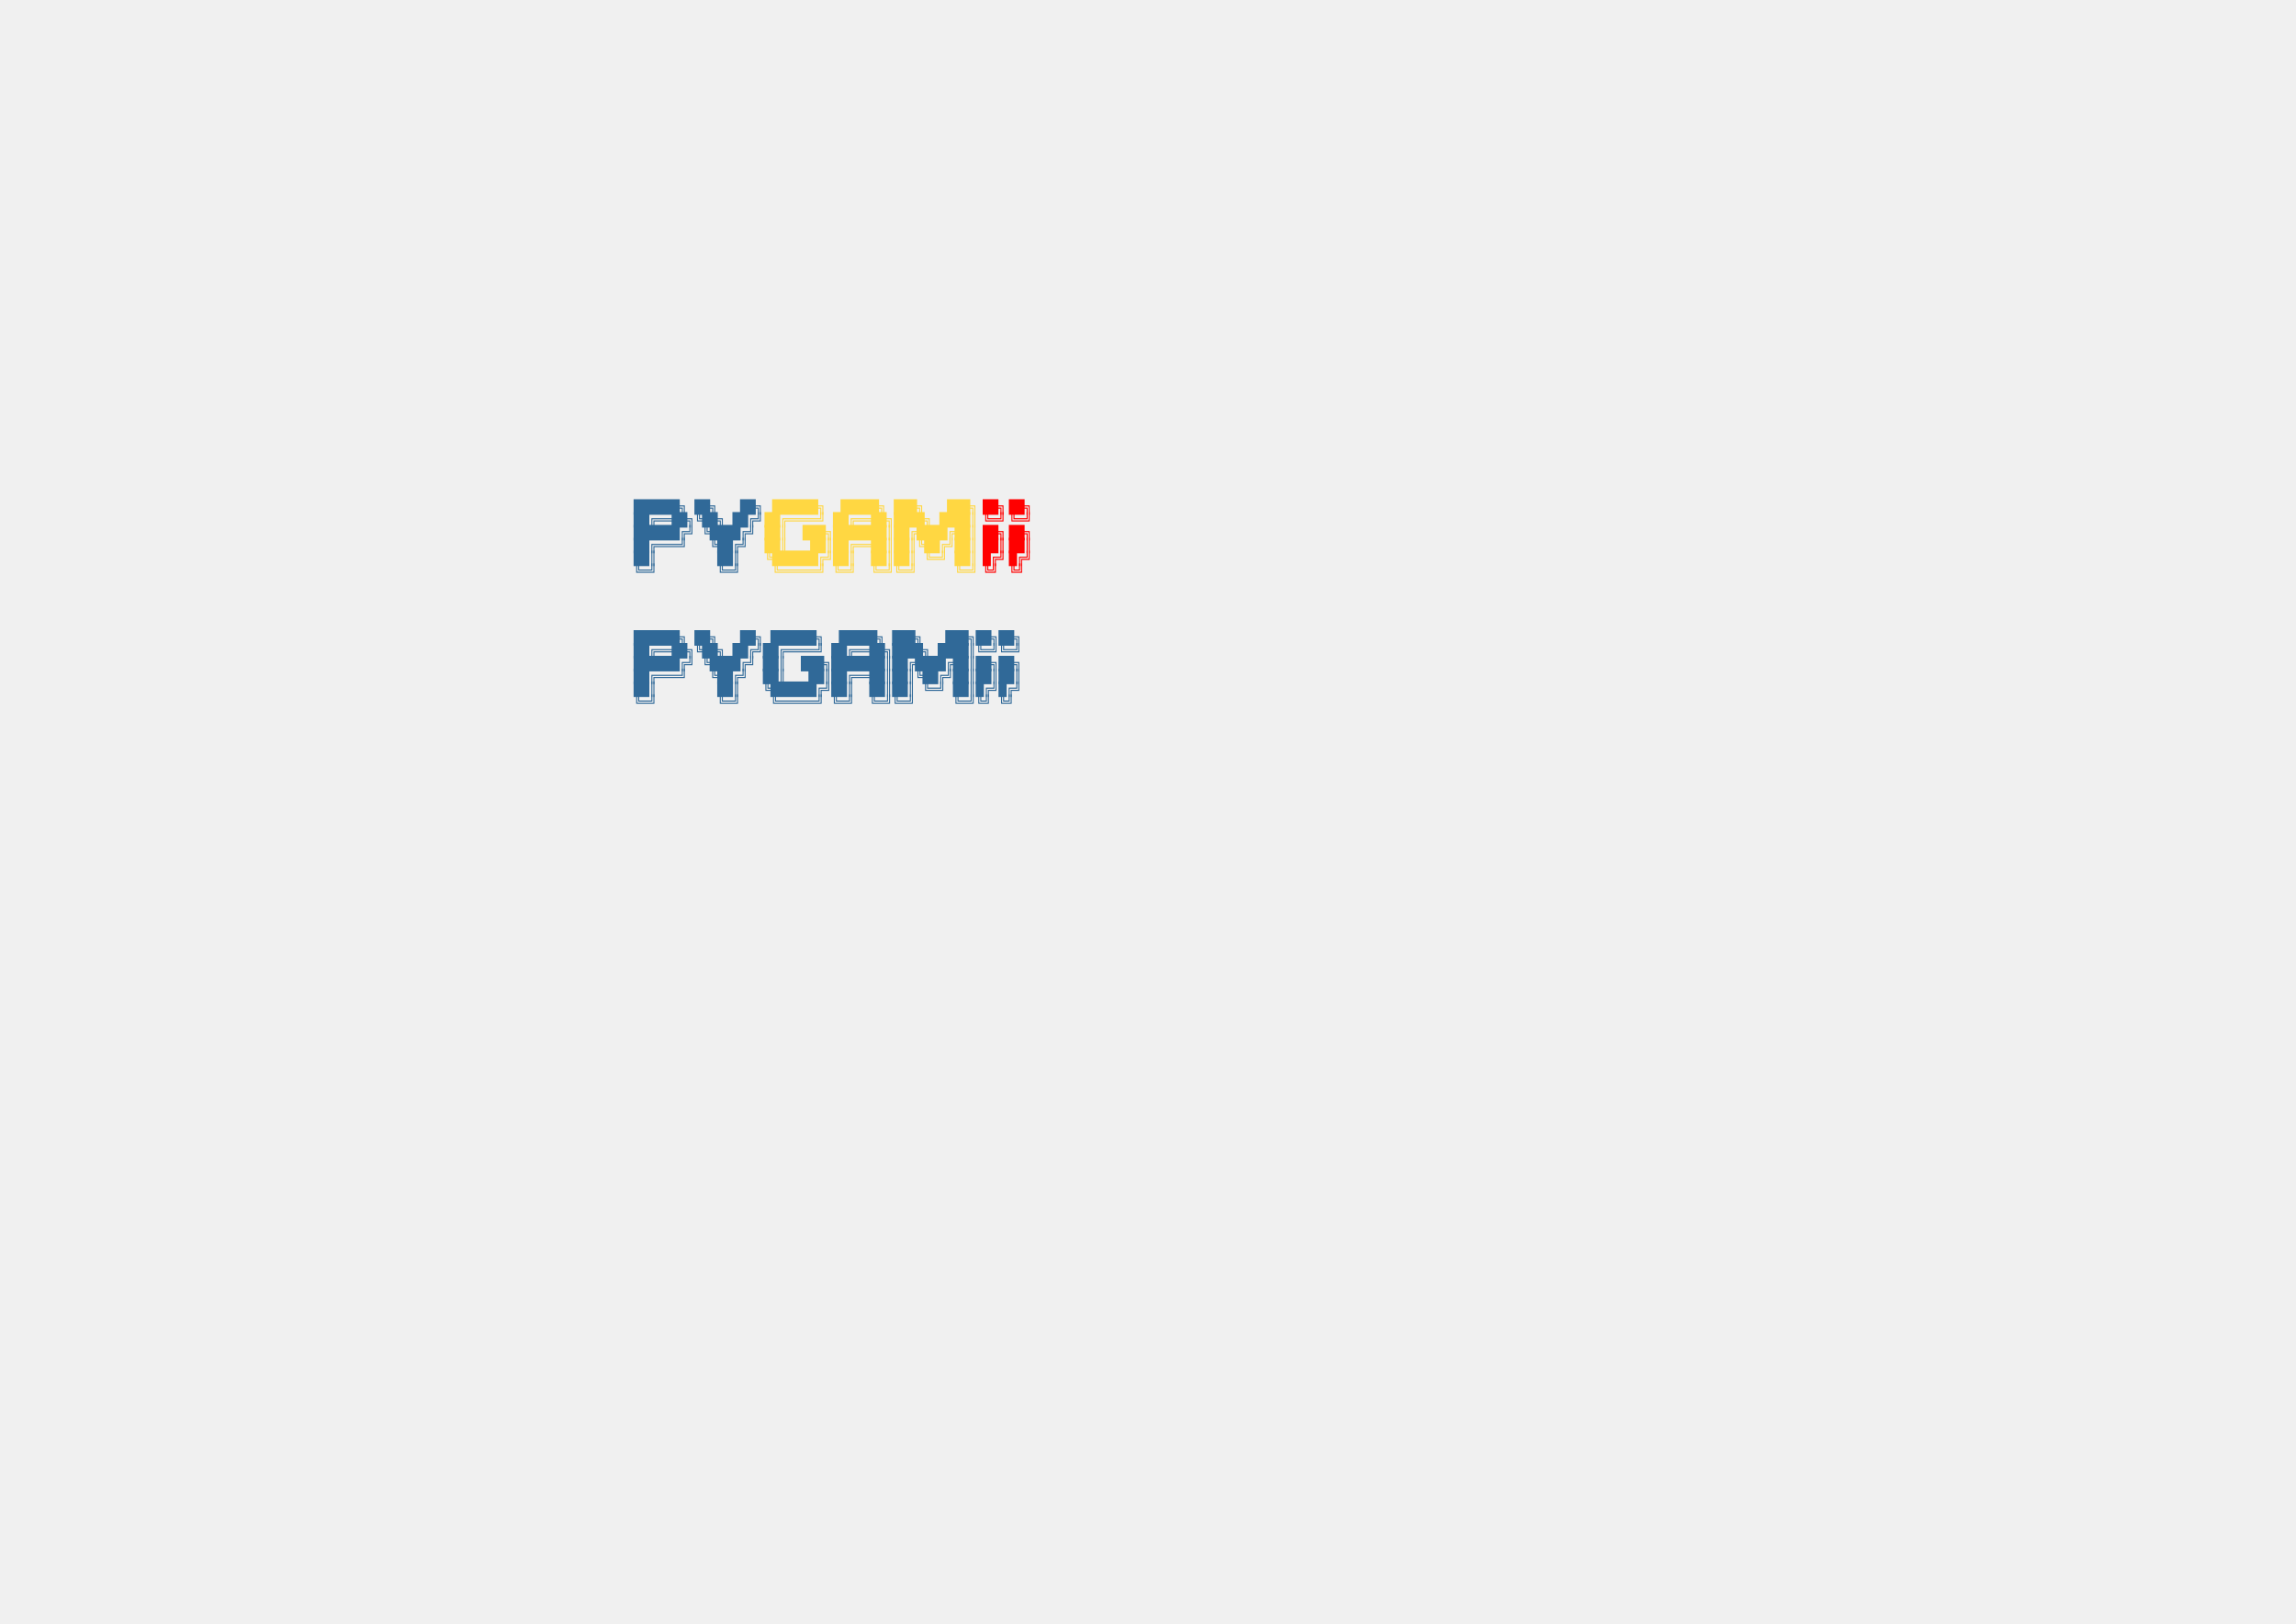
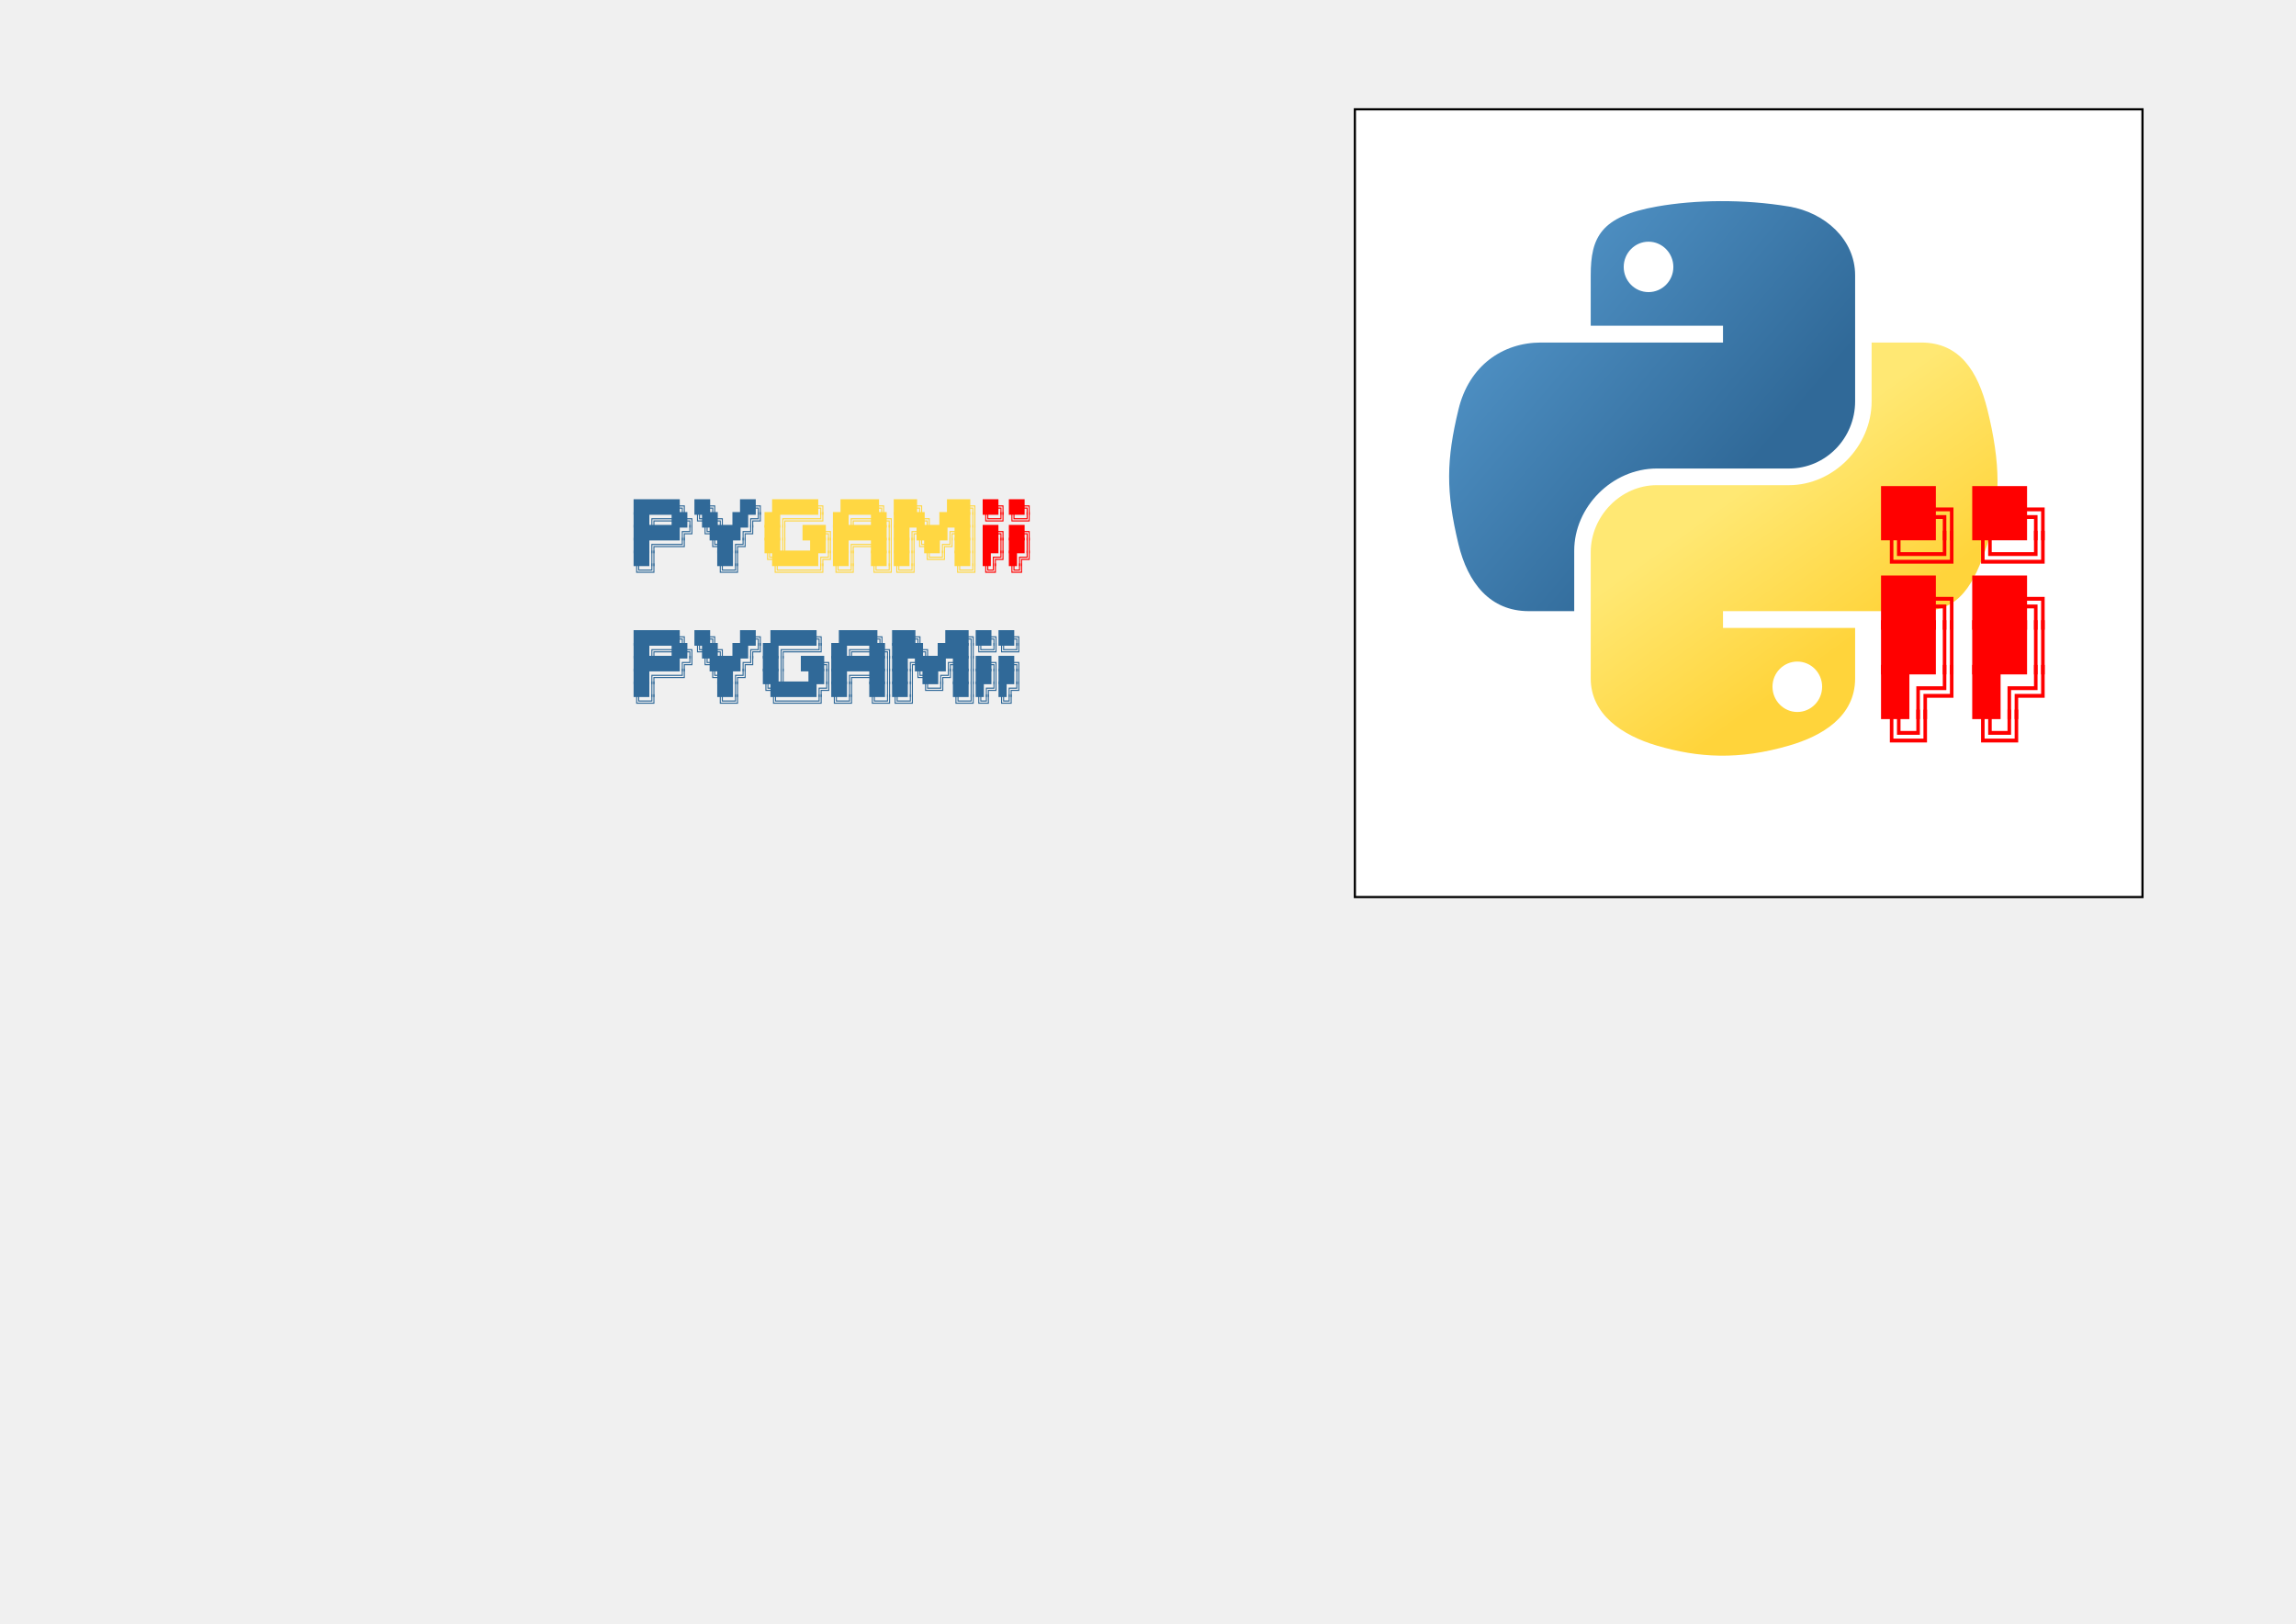
- <svg xmlns="http://www.w3.org/2000/svg" width="1052.362" height="744.094" id="svg2" version="1.1">
-   <defs id="defs4" />
+ <svg xmlns="http://www.w3.org/2000/svg" xmlns:xlink="http://www.w3.org/1999/xlink" width="1052.362" height="744.094" id="svg2" version="1.1">
+   <defs id="defs4">
+     <linearGradient x1="26.649" y1="20.604" x2="135.665" y2="114.398" id="linearGradient1478" xlink:href="#linearGradient4689" gradientUnits="userSpaceOnUse" gradientTransform="matrix(0.562541,0,0,0.567972,-9.399749,-5.305317)" />
+     <linearGradient id="linearGradient4689">
+       <stop style="stop-color:#5a9fd4;stop-opacity:1" offset="0" id="stop4691" />
+       <stop style="stop-color:#306998;stop-opacity:1" offset="1" id="stop4693" />
+     </linearGradient>
+     <linearGradient x1="150.961" y1="192.352" x2="112.031" y2="137.273" id="linearGradient1475" xlink:href="#linearGradient4671" gradientUnits="userSpaceOnUse" gradientTransform="matrix(1.272048,0,0,1.284328,630.3019,373.9773)" />
+     <linearGradient id="linearGradient4671">
+       <stop style="stop-color:#ffd43b;stop-opacity:1" offset="0" id="stop4673" />
+       <stop style="stop-color:#ffe873;stop-opacity:1" offset="1" id="stop4675" />
+     </linearGradient>
+     <linearGradient y2="114.398" x2="135.665" y1="20.604" x1="26.649" gradientTransform="matrix(1.272048,0,0,1.284328,630.3019,373.9773)" gradientUnits="userSpaceOnUse" id="linearGradient3249" xlink:href="#linearGradient4689" />
+   </defs>
  <g id="layer1" transform="translate(0,-308.2677)">
    <text xml:space="preserve" style="font-size:6.001px;font-style:normal;font-weight:normal;line-height:125%;letter-spacing:0px;word-spacing:0px;fill:#306998;fill-opacity:1;stroke:none;font-family:Sans" x="290.469" y="542.675" id="text3360">
      <tspan x="290.469" y="542.675" id="tspan3404" style="font-style:normal;font-variant:normal;font-weight:normal;font-stretch:normal;line-height:98%;letter-spacing:-0.13px;fill:#306998;fill-opacity:1;stroke:none;font-family:Monospace;-inkscape-font-specification:Monospace">██████╗ ██╗   ██╗</tspan>
      <tspan x="290.469" y="548.555" style="font-style:normal;font-variant:normal;font-weight:normal;font-stretch:normal;line-height:98%;letter-spacing:-0.13px;fill:#306998;fill-opacity:1;stroke:none;font-family:Monospace;-inkscape-font-specification:Monospace" id="tspan4302">██╔══██╗╚██╗ ██╔╝</tspan>
      <tspan x="290.469" y="554.436" style="font-style:normal;font-variant:normal;font-weight:normal;font-stretch:normal;line-height:98%;letter-spacing:-0.13px;fill:#306998;fill-opacity:1;stroke:none;font-family:Monospace;-inkscape-font-specification:Monospace" id="tspan4304">██████╔╝ ╚████╔╝ </tspan>
      <tspan x="290.469" y="560.317" style="font-style:normal;font-variant:normal;font-weight:normal;font-stretch:normal;line-height:98%;letter-spacing:-0.13px;fill:#306998;fill-opacity:1;stroke:none;font-family:Monospace;-inkscape-font-specification:Monospace" id="tspan4306">██╔═══╝   ╚██╔╝  </tspan>
      <tspan x="290.469" y="566.198" style="font-style:normal;font-variant:normal;font-weight:normal;font-stretch:normal;line-height:98%;letter-spacing:-0.13px;fill:#306998;fill-opacity:1;stroke:none;font-family:Monospace;-inkscape-font-specification:Monospace" id="tspan4308">██║        ██║   </tspan>
      <tspan x="290.469" y="572.079" style="font-style:normal;font-variant:normal;font-weight:normal;font-stretch:normal;line-height:98%;letter-spacing:-0.13px;fill:#306998;fill-opacity:1;stroke:none;font-family:Monospace;-inkscape-font-specification:Monospace" id="tspan4310">╚═╝        ╚═╝   </tspan>
-       <tspan x="290.469" y="577.959" style="font-style:normal;font-variant:normal;font-weight:normal;font-stretch:normal;line-height:98%;letter-spacing:-0.13px;fill:#306998;fill-opacity:1;stroke:none;font-family:Monospace;-inkscape-font-specification:Monospace" id="tspan4312">                 </tspan>
+       <tspan x="290.469" y="577.959" style="font-style:normal;font-variant:normal;font-weight:normal;font-stretch:normal;line-height:98%;letter-spacing:-0.13px;fill:#306998;fill-opacity:1;stroke:none;font-family:Monospace;-inkscape-font-specification:Monospace" id="tspan4312" />
    </text>
    <text id="text5082" y="542.675" x="350.469" style="font-size:6.001px;font-style:normal;font-weight:normal;line-height:98%;letter-spacing:0px;word-spacing:0px;fill:#ffd742;fill-opacity:1;stroke:none;font-family:Sans" xml:space="preserve">
      <tspan id="tspan5096" style="font-style:normal;font-variant:normal;font-weight:normal;font-stretch:normal;line-height:98%;letter-spacing:-0.13px;fill:#ffd742;fill-opacity:1;stroke:none;font-family:Monospace;-inkscape-font-specification:Monospace" y="542.675" x="350.469"> ██████╗  █████╗ ███╗   ███╗</tspan>
      <tspan style="font-style:normal;font-variant:normal;font-weight:normal;font-stretch:normal;line-height:98%;letter-spacing:-0.13px;fill:#ffd742;fill-opacity:1;stroke:none;font-family:Monospace;-inkscape-font-specification:Monospace" y="548.555" x="350.469" id="tspan5125">██╔════╝ ██╔══██╗████╗ ████║</tspan>
      <tspan style="font-style:normal;font-variant:normal;font-weight:normal;font-stretch:normal;line-height:98%;letter-spacing:-0.13px;fill:#ffd742;fill-opacity:1;stroke:none;font-family:Monospace;-inkscape-font-specification:Monospace" y="554.436" x="350.469" id="tspan5127">██║  ███╗███████║██╔████╔██║</tspan>
      <tspan style="font-style:normal;font-variant:normal;font-weight:normal;font-stretch:normal;line-height:98%;letter-spacing:-0.13px;fill:#ffd742;fill-opacity:1;stroke:none;font-family:Monospace;-inkscape-font-specification:Monospace" y="560.317" x="350.469" id="tspan5129">██║   ██║██╔══██║██║╚██╔╝██║</tspan>
      <tspan style="font-style:normal;font-variant:normal;font-weight:normal;font-stretch:normal;line-height:98%;letter-spacing:-0.13px;fill:#ffd742;fill-opacity:1;stroke:none;font-family:Monospace;-inkscape-font-specification:Monospace" y="566.198" x="350.469" id="tspan5131">╚██████╔╝██║  ██║██║ ╚═╝ ██║</tspan>
      <tspan style="font-style:normal;font-variant:normal;font-weight:normal;font-stretch:normal;line-height:98%;letter-spacing:-0.13px;fill:#ffd742;fill-opacity:1;stroke:none;font-family:Monospace;-inkscape-font-specification:Monospace" y="572.079" x="350.469" id="tspan5133"> ╚═════╝ ╚═╝  ╚═╝╚═╝     ╚═╝</tspan>
-       <tspan style="font-style:normal;font-variant:normal;font-weight:normal;font-stretch:normal;line-height:98%;letter-spacing:-0.13px;fill:#ffd742;fill-opacity:1;stroke:none;font-family:Monospace;-inkscape-font-specification:Monospace" y="577.959" x="350.469" id="tspan5135">                            </tspan>
+       <tspan style="font-style:normal;font-variant:normal;font-weight:normal;font-stretch:normal;line-height:98%;letter-spacing:-0.13px;fill:#ffd742;fill-opacity:1;stroke:none;font-family:Monospace;-inkscape-font-specification:Monospace" y="577.959" x="350.469" id="tspan5135" />
    </text>
    <text xml:space="preserve" style="font-size:6.001px;font-style:normal;font-weight:normal;line-height:98%;letter-spacing:0px;word-spacing:0px;fill:#2c5aa0;fill-opacity:1;stroke:none;font-family:Sans" x="450.469" y="542.675" id="text5137">
      <tspan id="tspan5151" x="450.469" y="542.675" style="font-style:normal;font-variant:normal;font-weight:normal;font-stretch:normal;line-height:98%;letter-spacing:-0.13px;fill:#ff0000;stroke:none;font-family:Monospace;-inkscape-font-specification:Monospace">██╗</tspan>
      <tspan x="450.469" y="548.555" style="font-style:normal;font-variant:normal;font-weight:normal;font-stretch:normal;line-height:98%;letter-spacing:-0.13px;fill:#ff0000;stroke:none;font-family:Monospace;-inkscape-font-specification:Monospace" id="tspan5194">╚═╝</tspan>
      <tspan x="450.469" y="554.436" style="font-style:normal;font-variant:normal;font-weight:normal;font-stretch:normal;line-height:98%;letter-spacing:-0.13px;fill:#ff0000;stroke:none;font-family:Monospace;-inkscape-font-specification:Monospace" id="tspan5182">██╗ </tspan>
      <tspan x="450.469" y="560.317" style="font-style:normal;font-variant:normal;font-weight:normal;font-stretch:normal;line-height:98%;letter-spacing:-0.13px;fill:#ff0000;stroke:none;font-family:Monospace;-inkscape-font-specification:Monospace" id="tspan5184">██║</tspan>
      <tspan x="450.469" y="566.198" style="font-style:normal;font-variant:normal;font-weight:normal;font-stretch:normal;line-height:98%;letter-spacing:-0.13px;fill:#ff0000;stroke:none;font-family:Monospace;-inkscape-font-specification:Monospace" id="tspan5186">█╔╝</tspan>
      <tspan x="450.469" y="572.079" style="font-style:normal;font-variant:normal;font-weight:normal;font-stretch:normal;line-height:98%;letter-spacing:-0.13px;fill:#ff0000;stroke:none;font-family:Monospace;-inkscape-font-specification:Monospace" id="tspan5188">╚╝</tspan>
      <tspan x="450.469" y="577.959" style="font-style:normal;font-variant:normal;font-weight:normal;font-stretch:normal;line-height:98%;letter-spacing:-0.13px;fill:#ff0000;stroke:none;font-family:Monospace;-inkscape-font-specification:Monospace" id="tspan5190" />
    </text>
    <text id="text5368" y="466.579" x="101.76" style="font-size:6.001px;font-style:normal;font-weight:normal;line-height:98%;letter-spacing:0px;word-spacing:0px;fill:#cccccc;fill-opacity:1;stroke:none;font-family:Sans" xml:space="preserve">
      <tspan style="font-style:normal;font-variant:normal;font-weight:normal;font-stretch:normal;line-height:98%;letter-spacing:-0.13px;fill:#cccccc;fill-opacity:1;stroke:none;font-family:Monospace;-inkscape-font-specification:Monospace" y="466.579" x="101.76" id="tspan5433" />
    </text>
    <text id="text5455" y="542.675" x="462.469" style="font-size:6.001px;font-style:normal;font-weight:normal;line-height:98%;letter-spacing:0px;word-spacing:0px;fill:#2c5aa0;fill-opacity:1;stroke:none;font-family:Sans" xml:space="preserve">
      <tspan style="font-style:normal;font-variant:normal;font-weight:normal;font-stretch:normal;line-height:98%;letter-spacing:-0.13px;fill:#ff0000;stroke:none;font-family:Monospace;-inkscape-font-specification:Monospace" y="542.675" x="462.469" id="tspan5457">██╗</tspan>
      <tspan id="tspan5459" style="font-style:normal;font-variant:normal;font-weight:normal;font-stretch:normal;line-height:98%;letter-spacing:-0.13px;fill:#ff0000;stroke:none;font-family:Monospace;-inkscape-font-specification:Monospace" y="548.555" x="462.469">╚═╝</tspan>
      <tspan id="tspan5461" style="font-style:normal;font-variant:normal;font-weight:normal;font-stretch:normal;line-height:98%;letter-spacing:-0.13px;fill:#ff0000;stroke:none;font-family:Monospace;-inkscape-font-specification:Monospace" y="554.436" x="462.469">██╗ </tspan>
      <tspan id="tspan5463" style="font-style:normal;font-variant:normal;font-weight:normal;font-stretch:normal;line-height:98%;letter-spacing:-0.13px;fill:#ff0000;stroke:none;font-family:Monospace;-inkscape-font-specification:Monospace" y="560.317" x="462.469">██║</tspan>
      <tspan id="tspan5465" style="font-style:normal;font-variant:normal;font-weight:normal;font-stretch:normal;line-height:98%;letter-spacing:-0.13px;fill:#ff0000;stroke:none;font-family:Monospace;-inkscape-font-specification:Monospace" y="566.198" x="462.469">█╔╝</tspan>
      <tspan id="tspan5467" style="font-style:normal;font-variant:normal;font-weight:normal;font-stretch:normal;line-height:98%;letter-spacing:-0.13px;fill:#ff0000;stroke:none;font-family:Monospace;-inkscape-font-specification:Monospace" y="572.079" x="462.469">╚╝</tspan>
      <tspan id="tspan5469" style="font-style:normal;font-variant:normal;font-weight:normal;font-stretch:normal;line-height:98%;letter-spacing:-0.13px;fill:#ff0000;stroke:none;font-family:Monospace;-inkscape-font-specification:Monospace" y="577.959" x="462.469" />
    </text>
    <text id="text5522" y="602.675" x="290.469" style="font-size:6.001px;font-style:normal;font-weight:normal;line-height:125%;letter-spacing:0px;word-spacing:0px;fill:#306998;fill-opacity:1;stroke:none;font-family:Sans" xml:space="preserve">
      <tspan style="font-style:normal;font-variant:normal;font-weight:normal;font-stretch:normal;line-height:98%;letter-spacing:-0.13px;fill:#306998;fill-opacity:1;stroke:none;font-family:Monospace;-inkscape-font-specification:Monospace" id="tspan5524" y="602.675" x="290.469">██████╗ ██╗   ██╗ ██████╗  █████╗ ███╗   ███╗██╗██╗</tspan>
      <tspan id="tspan5526" style="font-style:normal;font-variant:normal;font-weight:normal;font-stretch:normal;line-height:98%;letter-spacing:-0.13px;fill:#306998;fill-opacity:1;stroke:none;font-family:Monospace;-inkscape-font-specification:Monospace" y="608.555" x="290.469">██╔══██╗╚██╗ ██╔╝██╔════╝ ██╔══██╗████╗ ████║╚═╝╚═╝</tspan>
      <tspan id="tspan5528" style="font-style:normal;font-variant:normal;font-weight:normal;font-stretch:normal;line-height:98%;letter-spacing:-0.13px;fill:#306998;fill-opacity:1;stroke:none;font-family:Monospace;-inkscape-font-specification:Monospace" y="614.436" x="290.469">██████╔╝ ╚████╔╝ ██║  ███╗███████║██╔████╔██║██╗██╗ </tspan>
      <tspan id="tspan5530" style="font-style:normal;font-variant:normal;font-weight:normal;font-stretch:normal;line-height:98%;letter-spacing:-0.13px;fill:#306998;fill-opacity:1;stroke:none;font-family:Monospace;-inkscape-font-specification:Monospace" y="620.317" x="290.469">██╔═══╝   ╚██╔╝  ██║   ██║██╔══██║██║╚██╔╝██║██║██║</tspan>
      <tspan id="tspan5532" style="font-style:normal;font-variant:normal;font-weight:normal;font-stretch:normal;line-height:98%;letter-spacing:-0.13px;fill:#306998;fill-opacity:1;stroke:none;font-family:Monospace;-inkscape-font-specification:Monospace" y="626.198" x="290.469">██║        ██║   ╚██████╔╝██║  ██║██║ ╚═╝ ██║█╔╝█╔╝</tspan>
      <tspan id="tspan5534" style="font-style:normal;font-variant:normal;font-weight:normal;font-stretch:normal;line-height:98%;letter-spacing:-0.13px;fill:#306998;fill-opacity:1;stroke:none;font-family:Monospace;-inkscape-font-specification:Monospace" y="632.079" x="290.469">╚═╝        ╚═╝    ╚═════╝ ╚═╝  ╚═╝╚═╝     ╚═╝╚╝ ╚╝</tspan>
-       <tspan id="tspan5536" style="font-style:normal;font-variant:normal;font-weight:normal;font-stretch:normal;line-height:98%;letter-spacing:-0.13px;fill:#306998;fill-opacity:1;stroke:none;font-family:Monospace;-inkscape-font-specification:Monospace" y="637.959" x="290.469">                 </tspan>
+       <tspan id="tspan5536" style="font-style:normal;font-variant:normal;font-weight:normal;font-stretch:normal;line-height:98%;letter-spacing:-0.13px;fill:#306998;fill-opacity:1;stroke:none;font-family:Monospace;-inkscape-font-specification:Monospace" y="637.959" x="290.469" />
    </text>
    <text xml:space="preserve" style="font-size:6.001px;font-style:normal;font-weight:normal;line-height:98%;letter-spacing:0px;word-spacing:0px;fill:#ffd742;fill-opacity:1;stroke:none;font-family:Sans" x="350.469" y="582.675" id="text5538">
      <tspan x="350.469" y="582.675" style="font-style:normal;font-variant:normal;font-weight:normal;font-stretch:normal;line-height:98%;letter-spacing:-0.13px;fill:#ffd742;fill-opacity:1;stroke:none;font-family:Monospace;-inkscape-font-specification:Monospace" id="tspan5540" />
      <tspan id="tspan5542" x="350.469" y="588.555" style="font-style:normal;font-variant:normal;font-weight:normal;font-stretch:normal;line-height:98%;letter-spacing:-0.13px;fill:#ffd742;fill-opacity:1;stroke:none;font-family:Monospace;-inkscape-font-specification:Monospace" />
      <tspan id="tspan5544" x="350.469" y="594.436" style="font-style:normal;font-variant:normal;font-weight:normal;font-stretch:normal;line-height:98%;letter-spacing:-0.13px;fill:#ffd742;fill-opacity:1;stroke:none;font-family:Monospace;-inkscape-font-specification:Monospace" />
      <tspan id="tspan5546" x="350.469" y="600.317" style="font-style:normal;font-variant:normal;font-weight:normal;font-stretch:normal;line-height:98%;letter-spacing:-0.13px;fill:#ffd742;fill-opacity:1;stroke:none;font-family:Monospace;-inkscape-font-specification:Monospace" />
      <tspan id="tspan5548" x="350.469" y="606.198" style="font-style:normal;font-variant:normal;font-weight:normal;font-stretch:normal;line-height:98%;letter-spacing:-0.13px;fill:#ffd742;fill-opacity:1;stroke:none;font-family:Monospace;-inkscape-font-specification:Monospace" />
      <tspan id="tspan5550" x="350.469" y="612.079" style="font-style:normal;font-variant:normal;font-weight:normal;font-stretch:normal;line-height:98%;letter-spacing:-0.13px;fill:#ffd742;fill-opacity:1;stroke:none;font-family:Monospace;-inkscape-font-specification:Monospace" />
-       <tspan id="tspan5552" x="350.469" y="617.959" style="font-style:normal;font-variant:normal;font-weight:normal;font-stretch:normal;line-height:98%;letter-spacing:-0.13px;fill:#ffd742;fill-opacity:1;stroke:none;font-family:Monospace;-inkscape-font-specification:Monospace">                            </tspan>
+       <tspan id="tspan5552" x="350.469" y="617.959" style="font-style:normal;font-variant:normal;font-weight:normal;font-stretch:normal;line-height:98%;letter-spacing:-0.13px;fill:#ffd742;fill-opacity:1;stroke:none;font-family:Monospace;-inkscape-font-specification:Monospace" />
    </text>
    <text id="text5554" y="582.675" x="450.469" style="font-size:6.001px;font-style:normal;font-weight:normal;line-height:98%;letter-spacing:0px;word-spacing:0px;fill:#2c5aa0;fill-opacity:1;stroke:none;font-family:Sans" xml:space="preserve">
      <tspan style="font-style:normal;font-variant:normal;font-weight:normal;font-stretch:normal;line-height:98%;letter-spacing:-0.13px;fill:#ff0000;stroke:none;font-family:Monospace;-inkscape-font-specification:Monospace" y="582.675" x="450.469" id="tspan5556" />
      <tspan id="tspan5558" style="font-style:normal;font-variant:normal;font-weight:normal;font-stretch:normal;line-height:98%;letter-spacing:-0.13px;fill:#ff0000;stroke:none;font-family:Monospace;-inkscape-font-specification:Monospace" y="588.555" x="450.469" />
      <tspan id="tspan5560" style="font-style:normal;font-variant:normal;font-weight:normal;font-stretch:normal;line-height:98%;letter-spacing:-0.13px;fill:#ff0000;stroke:none;font-family:Monospace;-inkscape-font-specification:Monospace" y="594.436" x="450.469" />
      <tspan id="tspan5562" style="font-style:normal;font-variant:normal;font-weight:normal;font-stretch:normal;line-height:98%;letter-spacing:-0.13px;fill:#ff0000;stroke:none;font-family:Monospace;-inkscape-font-specification:Monospace" y="600.317" x="450.469" />
      <tspan id="tspan5564" style="font-style:normal;font-variant:normal;font-weight:normal;font-stretch:normal;line-height:98%;letter-spacing:-0.13px;fill:#ff0000;stroke:none;font-family:Monospace;-inkscape-font-specification:Monospace" y="606.198" x="450.469" />
      <tspan id="tspan5568" style="font-style:normal;font-variant:normal;font-weight:normal;font-stretch:normal;line-height:98%;letter-spacing:-0.13px;fill:#ff0000;stroke:none;font-family:Monospace;-inkscape-font-specification:Monospace" y="612.079" x="450.469" />
    </text>
+     <rect style="fill:#1a1a1a;fill-opacity:1;stroke:#000000;stroke-width:11.263;stroke-miterlimit:4;stroke-opacity:1;stroke-dasharray:33.79, 11.263;stroke-dashoffset:0" id="rect3377" width="2549.46" height="725.914" x="-715.289" y="1311.237" />
+     <rect style="fill:#ffffff;fill-opacity:1;stroke:#000000" id="rect3310" width="361" height="361" x="621" y="358.362" />
+     <path id="path1948" style="fill:url(#linearGradient3249);fill-opacity:1" d="m 788.386,400.441 c -10.365,0.048 -20.263,0.932 -28.972,2.473 -25.657,4.533 -30.315,14.02 -30.315,31.516 l 0,23.107 60.63,0 0,7.702 -60.63,0 -22.754,0 c -17.621,0 -33.05,10.591 -37.876,30.739 -5.567,23.094 -5.814,37.505 0,61.619 4.31,17.95 14.602,30.739 32.223,30.739 l 20.846,0 0,-27.7 c 0,-20.012 17.315,-37.664 37.876,-37.664 l 60.559,0 c 16.858,0 30.315,-13.88 30.315,-30.81 l 0,-57.733 c 0,-16.431 -13.861,-28.774 -30.315,-31.516 -10.415,-1.734 -21.222,-2.521 -31.587,-2.473 z m -32.788,18.585 c 6.263,0 11.377,5.198 11.377,11.589 0,6.368 -5.114,11.518 -11.377,11.518 -6.285,0 -11.377,-5.15 -11.377,-11.518 0,-6.391 5.092,-11.589 11.377,-11.589 z" />
+     <path id="path1950" style="fill:url(#linearGradient1475);fill-opacity:1" d="m 857.849,465.24 0,26.923 c 0,20.873 -17.696,38.441 -37.876,38.441 l -60.559,0 c -16.588,0 -30.315,14.197 -30.315,30.81 l 0,57.733 c 0,16.431 14.288,26.096 30.315,30.81 19.192,5.643 37.596,6.663 60.559,0 15.264,-4.419 30.315,-13.313 30.315,-30.81 l 0,-23.107 -60.559,0 0,-7.702 60.559,0 30.315,0 c 17.621,0 24.187,-12.291 30.315,-30.739 6.33,-18.992 6.061,-37.256 0,-61.619 -4.355,-17.542 -12.672,-30.739 -30.315,-30.739 l -22.754,0 z m -34.06,146.204 c 6.285,0 11.377,5.15 11.377,11.518 0,6.391 -5.092,11.589 -11.377,11.589 -6.263,0 -11.377,-5.198 -11.377,-11.589 0,-6.368 5.114,-11.518 11.377,-11.518 z" />
+     <text id="text3278" y="550.639" x="862.363" style="font-size:20.903px;font-style:normal;font-weight:normal;line-height:98%;letter-spacing:0px;word-spacing:0px;fill:#2c5aa0;fill-opacity:1;stroke:none;font-family:Sans" xml:space="preserve">
+       <tspan style="font-style:normal;font-variant:normal;font-weight:normal;font-stretch:normal;line-height:98%;letter-spacing:-0.453px;fill:#ff0000;stroke:none;font-family:Monospace;-inkscape-font-specification:Monospace" y="550.639" x="862.363" id="tspan3280">██╗</tspan>
+       <tspan id="tspan3282" style="font-style:normal;font-variant:normal;font-weight:normal;font-stretch:normal;line-height:98%;letter-spacing:-0.453px;fill:#ff0000;stroke:none;font-family:Monospace;-inkscape-font-specification:Monospace" y="571.124" x="862.363">╚═╝</tspan>
+       <tspan id="tspan3284" style="font-style:normal;font-variant:normal;font-weight:normal;font-stretch:normal;line-height:98%;letter-spacing:-0.453px;fill:#ff0000;stroke:none;font-family:Monospace;-inkscape-font-specification:Monospace" y="591.609" x="862.363">██╗ </tspan>
+       <tspan id="tspan3286" style="font-style:normal;font-variant:normal;font-weight:normal;font-stretch:normal;line-height:98%;letter-spacing:-0.453px;fill:#ff0000;stroke:none;font-family:Monospace;-inkscape-font-specification:Monospace" y="612.093" x="862.363">██║</tspan>
+       <tspan id="tspan3288" style="font-style:normal;font-variant:normal;font-weight:normal;font-stretch:normal;line-height:98%;letter-spacing:-0.453px;fill:#ff0000;stroke:none;font-family:Monospace;-inkscape-font-specification:Monospace" y="632.578" x="862.363">█╔╝</tspan>
+       <tspan id="tspan3290" style="font-style:normal;font-variant:normal;font-weight:normal;font-stretch:normal;line-height:98%;letter-spacing:-0.453px;fill:#ff0000;stroke:none;font-family:Monospace;-inkscape-font-specification:Monospace" y="653.063" x="862.363">╚╝</tspan>
+       <tspan id="tspan3292" style="font-style:normal;font-variant:normal;font-weight:normal;font-stretch:normal;line-height:98%;letter-spacing:-0.453px;fill:#ff0000;stroke:none;font-family:Monospace;-inkscape-font-specification:Monospace" y="673.548" x="862.363" />
+     </text>
+     <text xml:space="preserve" style="font-size:20.903px;font-style:normal;font-weight:normal;line-height:98%;letter-spacing:0px;word-spacing:0px;fill:#2c5aa0;fill-opacity:1;stroke:none;font-family:Sans" x="904.164" y="550.639" id="text3294">
+       <tspan id="tspan3296" x="904.164" y="550.639" style="font-style:normal;font-variant:normal;font-weight:normal;font-stretch:normal;line-height:98%;letter-spacing:-0.453px;fill:#ff0000;stroke:none;font-family:Monospace;-inkscape-font-specification:Monospace">██╗</tspan>
+       <tspan x="904.164" y="571.124" style="font-style:normal;font-variant:normal;font-weight:normal;font-stretch:normal;line-height:98%;letter-spacing:-0.453px;fill:#ff0000;stroke:none;font-family:Monospace;-inkscape-font-specification:Monospace" id="tspan3298">╚═╝</tspan>
+       <tspan x="904.164" y="591.609" style="font-style:normal;font-variant:normal;font-weight:normal;font-stretch:normal;line-height:98%;letter-spacing:-0.453px;fill:#ff0000;stroke:none;font-family:Monospace;-inkscape-font-specification:Monospace" id="tspan3300">██╗ </tspan>
+       <tspan x="904.164" y="612.093" style="font-style:normal;font-variant:normal;font-weight:normal;font-stretch:normal;line-height:98%;letter-spacing:-0.453px;fill:#ff0000;stroke:none;font-family:Monospace;-inkscape-font-specification:Monospace" id="tspan3302">██║</tspan>
+       <tspan x="904.164" y="632.578" style="font-style:normal;font-variant:normal;font-weight:normal;font-stretch:normal;line-height:98%;letter-spacing:-0.453px;fill:#ff0000;stroke:none;font-family:Monospace;-inkscape-font-specification:Monospace" id="tspan3304">█╔╝</tspan>
+       <tspan x="904.164" y="653.063" style="font-style:normal;font-variant:normal;font-weight:normal;font-stretch:normal;line-height:98%;letter-spacing:-0.453px;fill:#ff0000;stroke:none;font-family:Monospace;-inkscape-font-specification:Monospace" id="tspan3306">╚╝</tspan>
+       <tspan x="904.164" y="673.548" style="font-style:normal;font-variant:normal;font-weight:normal;font-stretch:normal;line-height:98%;letter-spacing:-0.453px;fill:#ff0000;stroke:none;font-family:Monospace;-inkscape-font-specification:Monospace" id="tspan3308" />
+     </text>
+     <text id="text3312" y="1583.922" x="-141.163" style="font-size:42.778px;font-style:normal;font-weight:normal;line-height:125%;letter-spacing:0px;word-spacing:0px;fill:#306998;fill-opacity:1;stroke:none;font-family:Sans" xml:space="preserve">
+       <tspan style="font-style:normal;font-variant:normal;font-weight:normal;font-stretch:normal;line-height:98%;letter-spacing:-0.927px;fill:#306998;fill-opacity:1;stroke:none;font-family:Monospace;-inkscape-font-specification:Monospace" id="tspan3314" y="1583.922" x="-141.163">██████╗ ██╗   ██╗</tspan>
+       <tspan id="tspan3316" style="font-style:normal;font-variant:normal;font-weight:normal;font-stretch:normal;line-height:98%;letter-spacing:-0.927px;fill:#306998;fill-opacity:1;stroke:none;font-family:Monospace;-inkscape-font-specification:Monospace" y="1625.844" x="-141.163">██╔══██╗╚██╗ ██╔╝</tspan>
+       <tspan id="tspan3318" style="font-style:normal;font-variant:normal;font-weight:normal;font-stretch:normal;line-height:98%;letter-spacing:-0.927px;fill:#306998;fill-opacity:1;stroke:none;font-family:Monospace;-inkscape-font-specification:Monospace" y="1667.766" x="-141.163">██████╔╝ ╚████╔╝ </tspan>
+       <tspan id="tspan3320" style="font-style:normal;font-variant:normal;font-weight:normal;font-stretch:normal;line-height:98%;letter-spacing:-0.927px;fill:#306998;fill-opacity:1;stroke:none;font-family:Monospace;-inkscape-font-specification:Monospace" y="1709.688" x="-141.163">██╔═══╝   ╚██╔╝  </tspan>
+       <tspan id="tspan3322" style="font-style:normal;font-variant:normal;font-weight:normal;font-stretch:normal;line-height:98%;letter-spacing:-0.927px;fill:#306998;fill-opacity:1;stroke:none;font-family:Monospace;-inkscape-font-specification:Monospace" y="1751.611" x="-141.163">██║        ██║   </tspan>
+       <tspan id="tspan3324" style="font-style:normal;font-variant:normal;font-weight:normal;font-stretch:normal;line-height:98%;letter-spacing:-0.927px;fill:#306998;fill-opacity:1;stroke:none;font-family:Monospace;-inkscape-font-specification:Monospace" y="1793.533" x="-141.163">╚═╝        ╚═╝   </tspan>
+       <tspan id="tspan3326" style="font-style:normal;font-variant:normal;font-weight:normal;font-stretch:normal;line-height:98%;letter-spacing:-0.927px;fill:#306998;fill-opacity:1;stroke:none;font-family:Monospace;-inkscape-font-specification:Monospace" y="1835.455" x="-141.163" />
+     </text>
+     <text xml:space="preserve" style="font-size:42.778px;font-style:normal;font-weight:normal;line-height:98%;letter-spacing:0px;word-spacing:0px;fill:#ffd742;fill-opacity:1;stroke:none;font-family:Sans" x="286.557" y="1583.922" id="text3328">
+       <tspan x="286.557" y="1583.922" style="font-style:normal;font-variant:normal;font-weight:normal;font-stretch:normal;line-height:98%;letter-spacing:-0.927px;fill:#ffd742;fill-opacity:1;stroke:none;font-family:Monospace;-inkscape-font-specification:Monospace" id="tspan3330"> ██████╗  █████╗ ███╗   ███╗</tspan>
+       <tspan id="tspan3332" x="286.557" y="1625.844" style="font-style:normal;font-variant:normal;font-weight:normal;font-stretch:normal;line-height:98%;letter-spacing:-0.927px;fill:#ffd742;fill-opacity:1;stroke:none;font-family:Monospace;-inkscape-font-specification:Monospace">██╔════╝ ██╔══██╗████╗ ████║</tspan>
+       <tspan id="tspan3334" x="286.557" y="1667.766" style="font-style:normal;font-variant:normal;font-weight:normal;font-stretch:normal;line-height:98%;letter-spacing:-0.927px;fill:#ffd742;fill-opacity:1;stroke:none;font-family:Monospace;-inkscape-font-specification:Monospace">██║  ███╗███████║██╔████╔██║</tspan>
+       <tspan id="tspan3336" x="286.557" y="1709.688" style="font-style:normal;font-variant:normal;font-weight:normal;font-stretch:normal;line-height:98%;letter-spacing:-0.927px;fill:#ffd742;fill-opacity:1;stroke:none;font-family:Monospace;-inkscape-font-specification:Monospace">██║   ██║██╔══██║██║╚██╔╝██║</tspan>
+       <tspan id="tspan3338" x="286.557" y="1751.611" style="font-style:normal;font-variant:normal;font-weight:normal;font-stretch:normal;line-height:98%;letter-spacing:-0.927px;fill:#ffd742;fill-opacity:1;stroke:none;font-family:Monospace;-inkscape-font-specification:Monospace">╚██████╔╝██║  ██║██║ ╚═╝ ██║</tspan>
+       <tspan id="tspan3340" x="286.557" y="1793.533" style="font-style:normal;font-variant:normal;font-weight:normal;font-stretch:normal;line-height:98%;letter-spacing:-0.927px;fill:#ffd742;fill-opacity:1;stroke:none;font-family:Monospace;-inkscape-font-specification:Monospace"> ╚═════╝ ╚═╝  ╚═╝╚═╝     ╚═╝</tspan>
+       <tspan id="tspan3342" x="286.557" y="1835.455" style="font-style:normal;font-variant:normal;font-weight:normal;font-stretch:normal;line-height:98%;letter-spacing:-0.927px;fill:#ffd742;fill-opacity:1;stroke:none;font-family:Monospace;-inkscape-font-specification:Monospace" />
+     </text>
+     <text id="text3344" y="1583.922" x="999.424" style="font-size:42.778px;font-style:normal;font-weight:normal;line-height:98%;letter-spacing:0px;word-spacing:0px;fill:#2c5aa0;fill-opacity:1;stroke:none;font-family:Sans" xml:space="preserve">
+       <tspan style="font-style:normal;font-variant:normal;font-weight:normal;font-stretch:normal;line-height:98%;letter-spacing:-0.927px;fill:#ff0000;stroke:none;font-family:Monospace;-inkscape-font-specification:Monospace" y="1583.922" x="999.424" id="tspan3346">██╗</tspan>
+       <tspan id="tspan3348" style="font-style:normal;font-variant:normal;font-weight:normal;font-stretch:normal;line-height:98%;letter-spacing:-0.927px;fill:#ff0000;stroke:none;font-family:Monospace;-inkscape-font-specification:Monospace" y="1625.844" x="999.424">╚═╝</tspan>
+       <tspan id="tspan3350" style="font-style:normal;font-variant:normal;font-weight:normal;font-stretch:normal;line-height:98%;letter-spacing:-0.927px;fill:#ff0000;stroke:none;font-family:Monospace;-inkscape-font-specification:Monospace" y="1667.766" x="999.424">██╗ </tspan>
+       <tspan id="tspan3352" style="font-style:normal;font-variant:normal;font-weight:normal;font-stretch:normal;line-height:98%;letter-spacing:-0.927px;fill:#ff0000;stroke:none;font-family:Monospace;-inkscape-font-specification:Monospace" y="1709.688" x="999.424">██║</tspan>
+       <tspan id="tspan3354" style="font-style:normal;font-variant:normal;font-weight:normal;font-stretch:normal;line-height:98%;letter-spacing:-0.927px;fill:#ff0000;stroke:none;font-family:Monospace;-inkscape-font-specification:Monospace" y="1751.611" x="999.424">█╔╝</tspan>
+       <tspan id="tspan3356" style="font-style:normal;font-variant:normal;font-weight:normal;font-stretch:normal;line-height:98%;letter-spacing:-0.927px;fill:#ff0000;stroke:none;font-family:Monospace;-inkscape-font-specification:Monospace" y="1793.533" x="999.424">╚╝</tspan>
+       <tspan id="tspan3358" style="font-style:normal;font-variant:normal;font-weight:normal;font-stretch:normal;line-height:98%;letter-spacing:-0.927px;fill:#ff0000;stroke:none;font-family:Monospace;-inkscape-font-specification:Monospace" y="1835.455" x="999.424" />
+     </text>
+     <text xml:space="preserve" style="font-size:42.778px;font-style:normal;font-weight:normal;line-height:98%;letter-spacing:0px;word-spacing:0px;fill:#2c5aa0;fill-opacity:1;stroke:none;font-family:Sans" x="1084.968" y="1583.922" id="text3361">
+       <tspan id="tspan3363" x="1084.968" y="1583.922" style="font-style:normal;font-variant:normal;font-weight:normal;font-stretch:normal;line-height:98%;letter-spacing:-0.927px;fill:#ff0000;stroke:none;font-family:Monospace;-inkscape-font-specification:Monospace">██╗</tspan>
+       <tspan x="1084.968" y="1625.844" style="font-style:normal;font-variant:normal;font-weight:normal;font-stretch:normal;line-height:98%;letter-spacing:-0.927px;fill:#ff0000;stroke:none;font-family:Monospace;-inkscape-font-specification:Monospace" id="tspan3365">╚═╝</tspan>
+       <tspan x="1084.968" y="1667.766" style="font-style:normal;font-variant:normal;font-weight:normal;font-stretch:normal;line-height:98%;letter-spacing:-0.927px;fill:#ff0000;stroke:none;font-family:Monospace;-inkscape-font-specification:Monospace" id="tspan3367">██╗ </tspan>
+       <tspan x="1084.968" y="1709.688" style="font-style:normal;font-variant:normal;font-weight:normal;font-stretch:normal;line-height:98%;letter-spacing:-0.927px;fill:#ff0000;stroke:none;font-family:Monospace;-inkscape-font-specification:Monospace" id="tspan3369">██║</tspan>
+       <tspan x="1084.968" y="1751.611" style="font-style:normal;font-variant:normal;font-weight:normal;font-stretch:normal;line-height:98%;letter-spacing:-0.927px;fill:#ff0000;stroke:none;font-family:Monospace;-inkscape-font-specification:Monospace" id="tspan3371">█╔╝</tspan>
+       <tspan x="1084.968" y="1793.533" style="font-style:normal;font-variant:normal;font-weight:normal;font-stretch:normal;line-height:98%;letter-spacing:-0.927px;fill:#ff0000;stroke:none;font-family:Monospace;-inkscape-font-specification:Monospace" id="tspan3373">╚╝</tspan>
+       <tspan x="1084.968" y="1835.455" style="font-style:normal;font-variant:normal;font-weight:normal;font-stretch:normal;line-height:98%;letter-spacing:-0.927px;fill:#ff0000;stroke:none;font-family:Monospace;-inkscape-font-specification:Monospace" id="tspan3375" />
+     </text>
  </g>
</svg>
